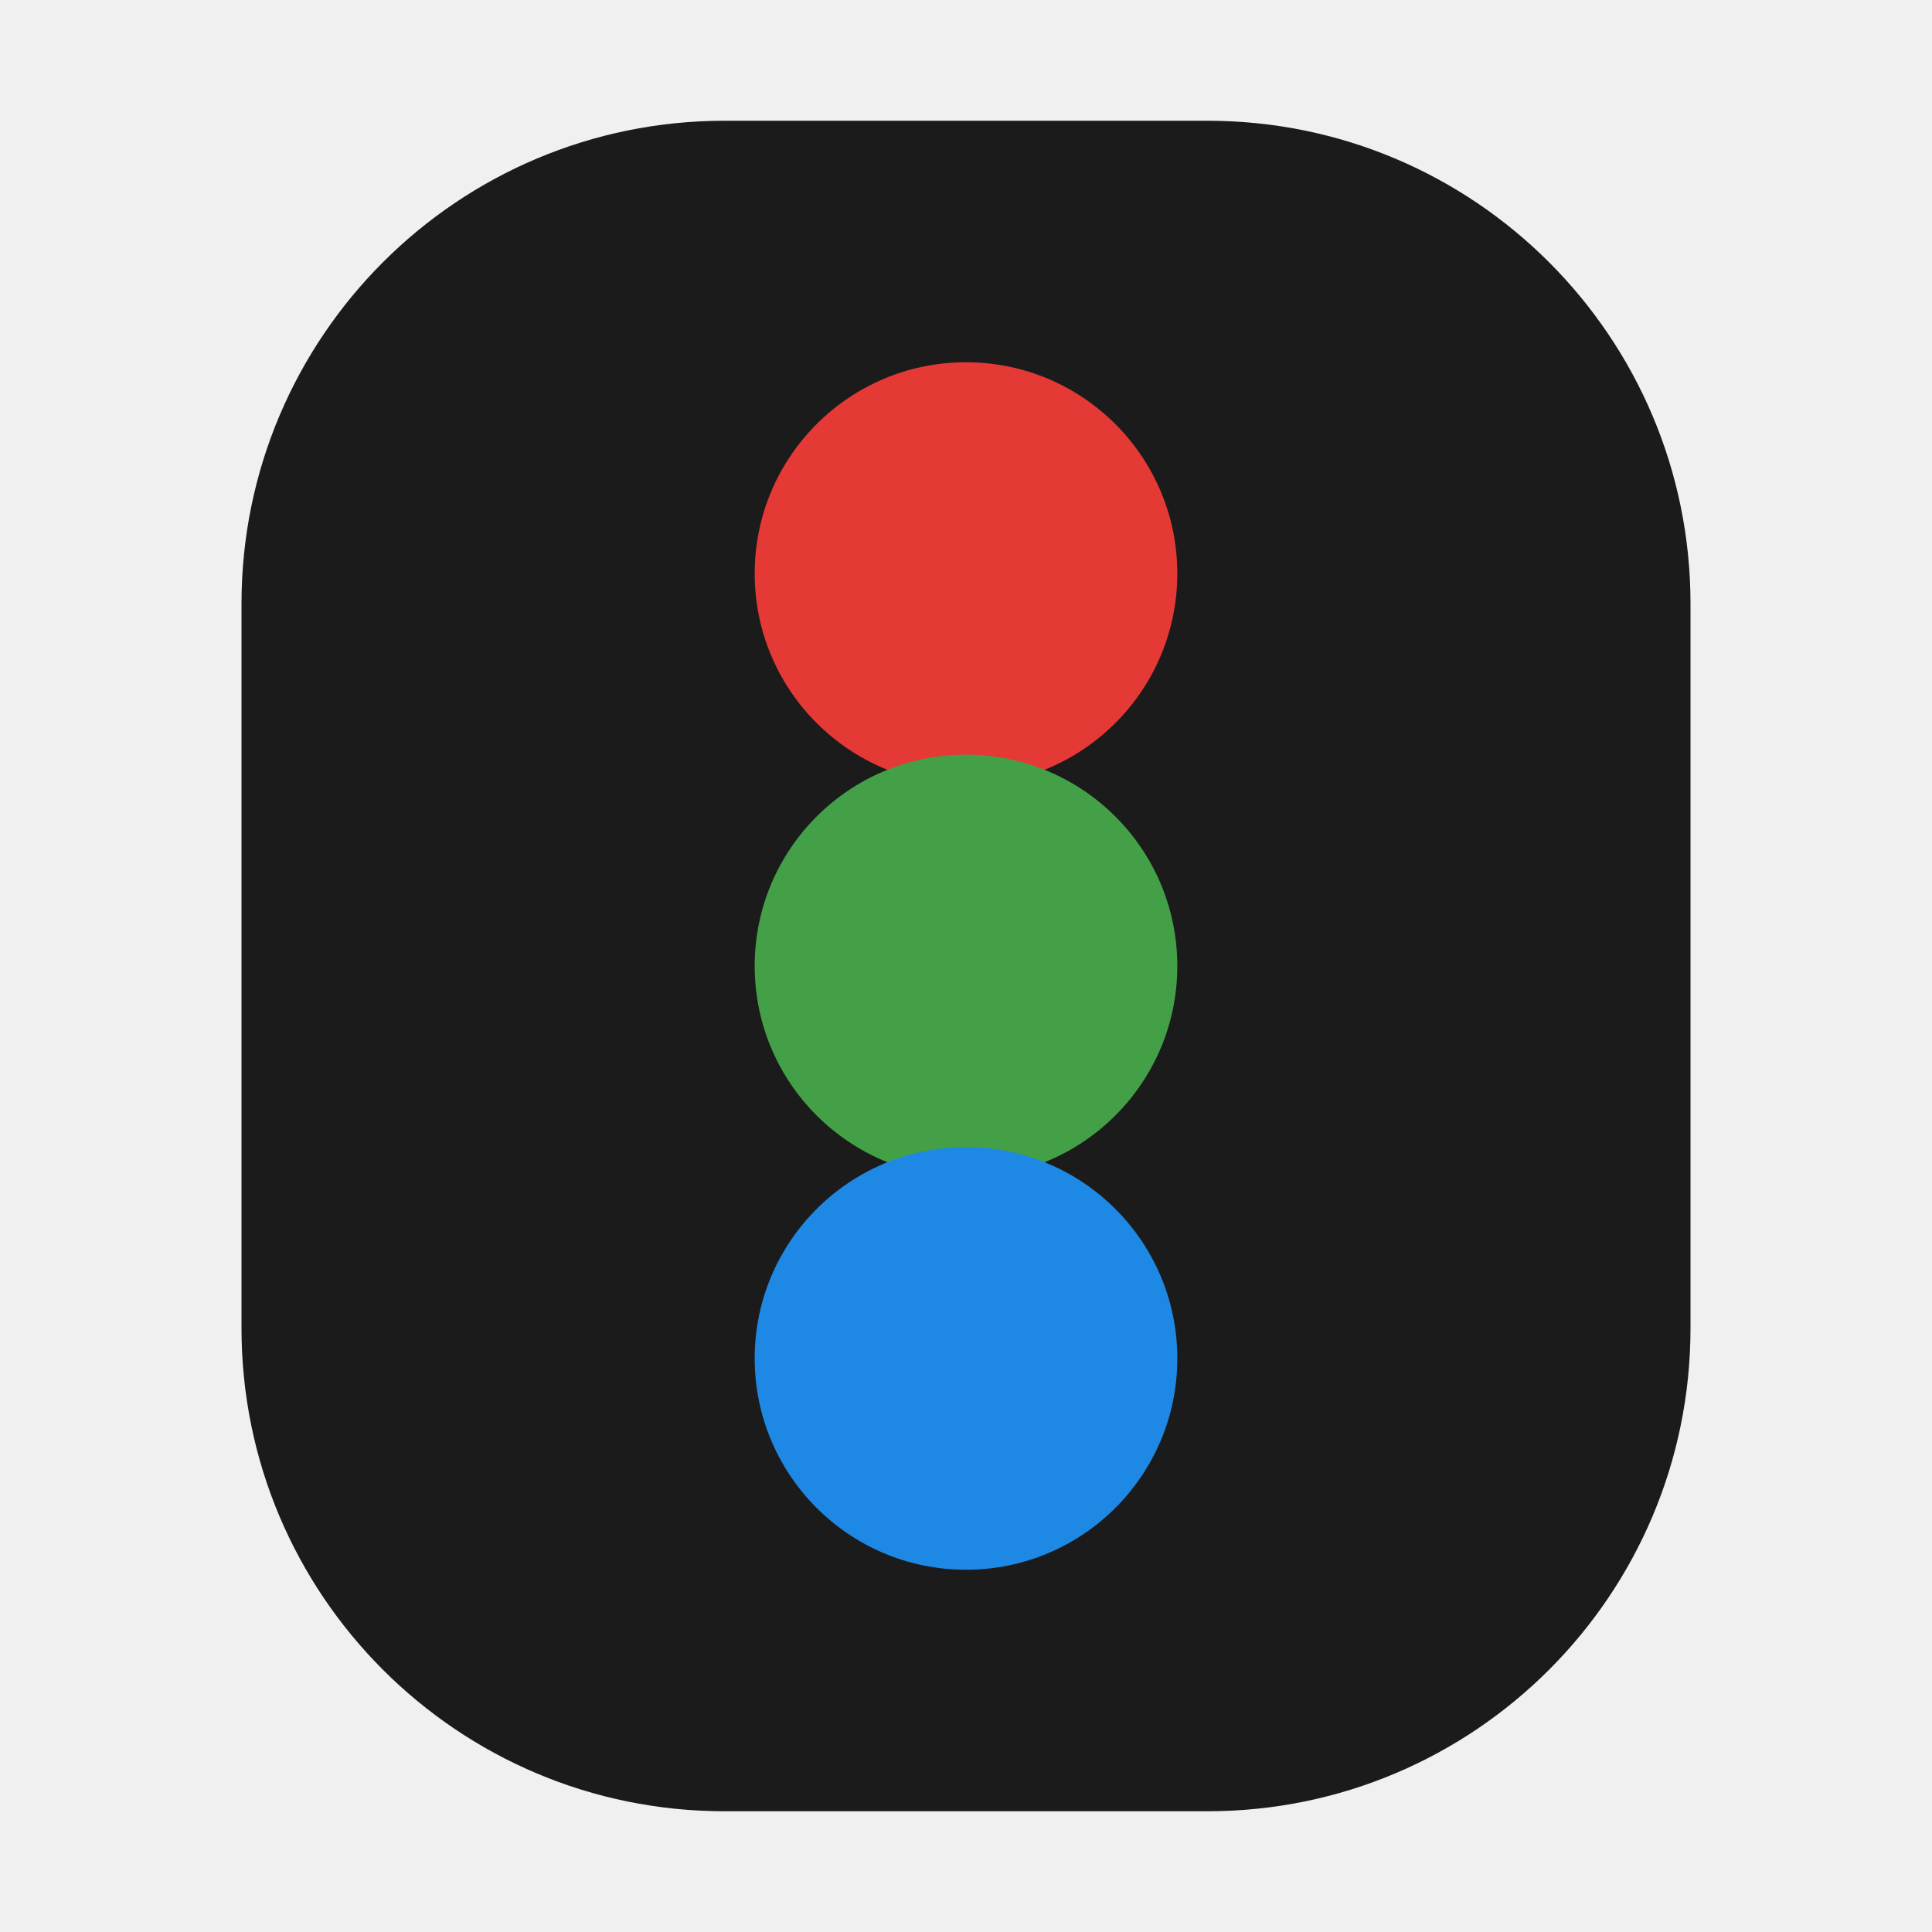
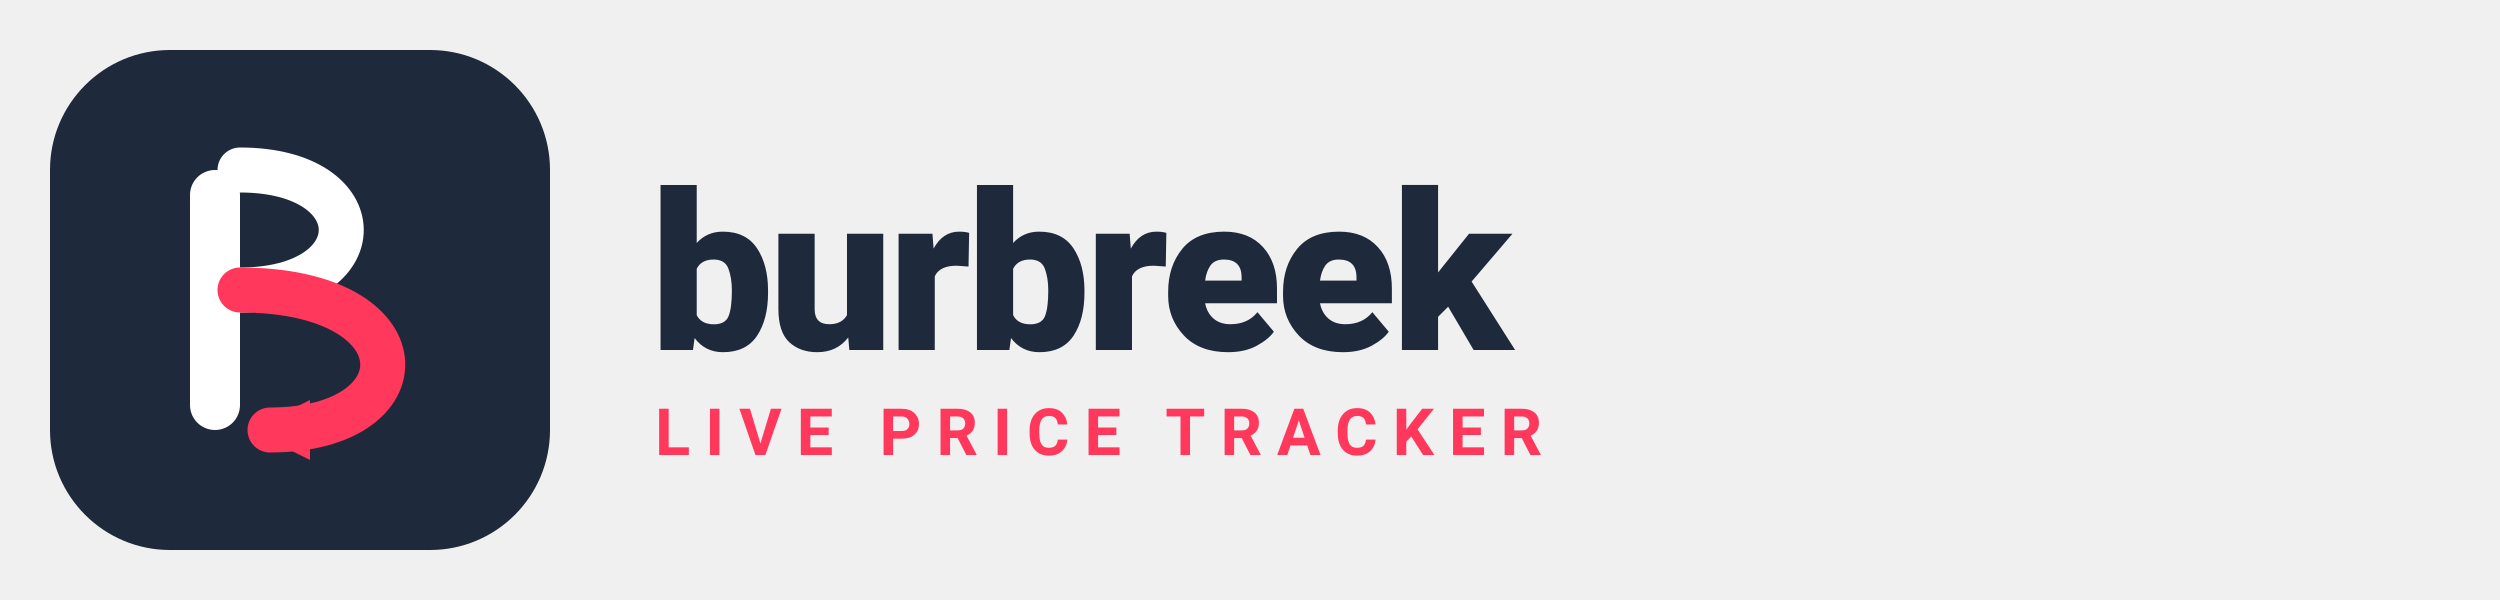
- <svg xmlns="http://www.w3.org/2000/svg" viewBox="0 0 64 64">
-   <rect x="8" y="4" width="48" height="56" rx="16" fill="#1B1B1B" />
-   <circle cx="32" cy="19" r="7" fill="#E53935" />
-   <circle cx="32" cy="32" r="7" fill="#43A047" />
-   <circle cx="32" cy="45" r="7" fill="#1E88E5" />
+ <svg xmlns="http://www.w3.org/2000/svg" viewBox="0 0 500 120" width="100%" height="100%">
+   <g transform="translate(10, 10)">
+     <rect x="0" y="0" width="100" height="100" rx="24" fill="#1E293B" />
+     <rect x="28" y="24" width="10" height="52" rx="5" fill="#FFFFFF" />
+     <path d="M 38 24 C 65 24, 65 48, 38 48" fill="none" stroke="#FFFFFF" stroke-width="9" stroke-linecap="round" />
+     <path d="M 38 48 C 75 48, 75 76, 44 76" fill="none" stroke="#FF385C" stroke-width="9" stroke-linecap="round" />
+     <polygon points="40,76 52,70 52,82" fill="#FF385C" />
+   </g>
+   <text x="130" y="70" font-family="System-UI, -apple-system, BlinkMacSystemFont, 'Segoe UI', Roboto, sans-serif" font-weight="900" font-size="44" fill="#1E293B" letter-spacing="-1">
+     burbreek
+   </text>
+   <text x="131" y="91" font-family="System-UI, -apple-system, BlinkMacSystemFont, 'Segoe UI', Roboto, sans-serif" font-weight="700" font-size="13" fill="#FF385C" letter-spacing="3">
+     LIVE PRICE TRACKER
+   </text>
</svg>
